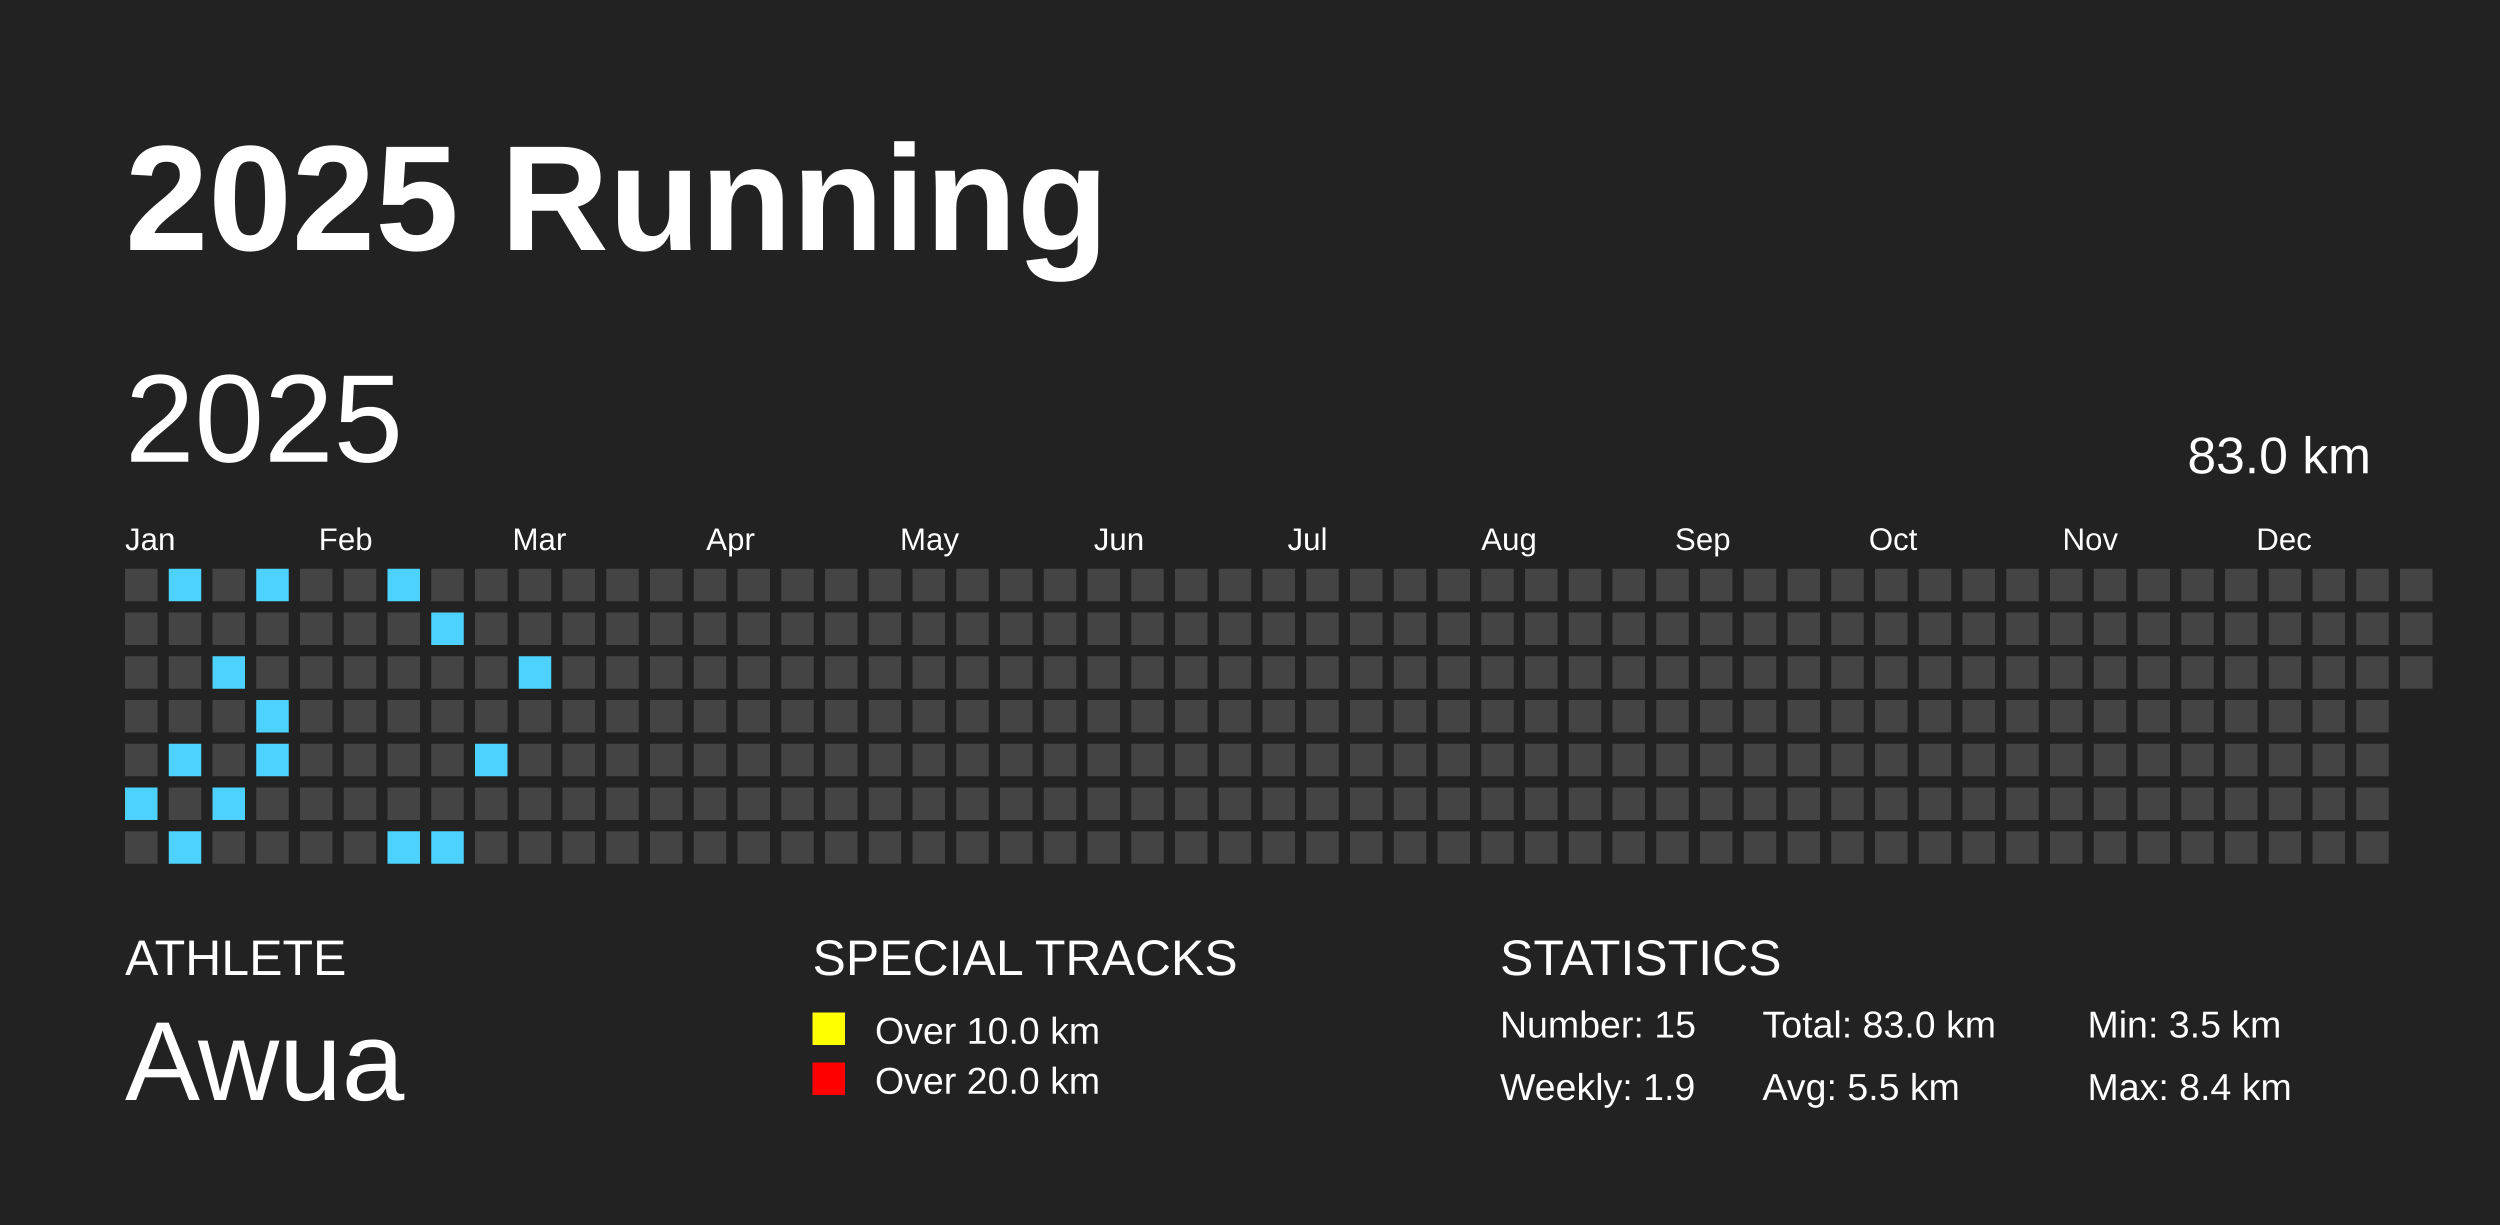
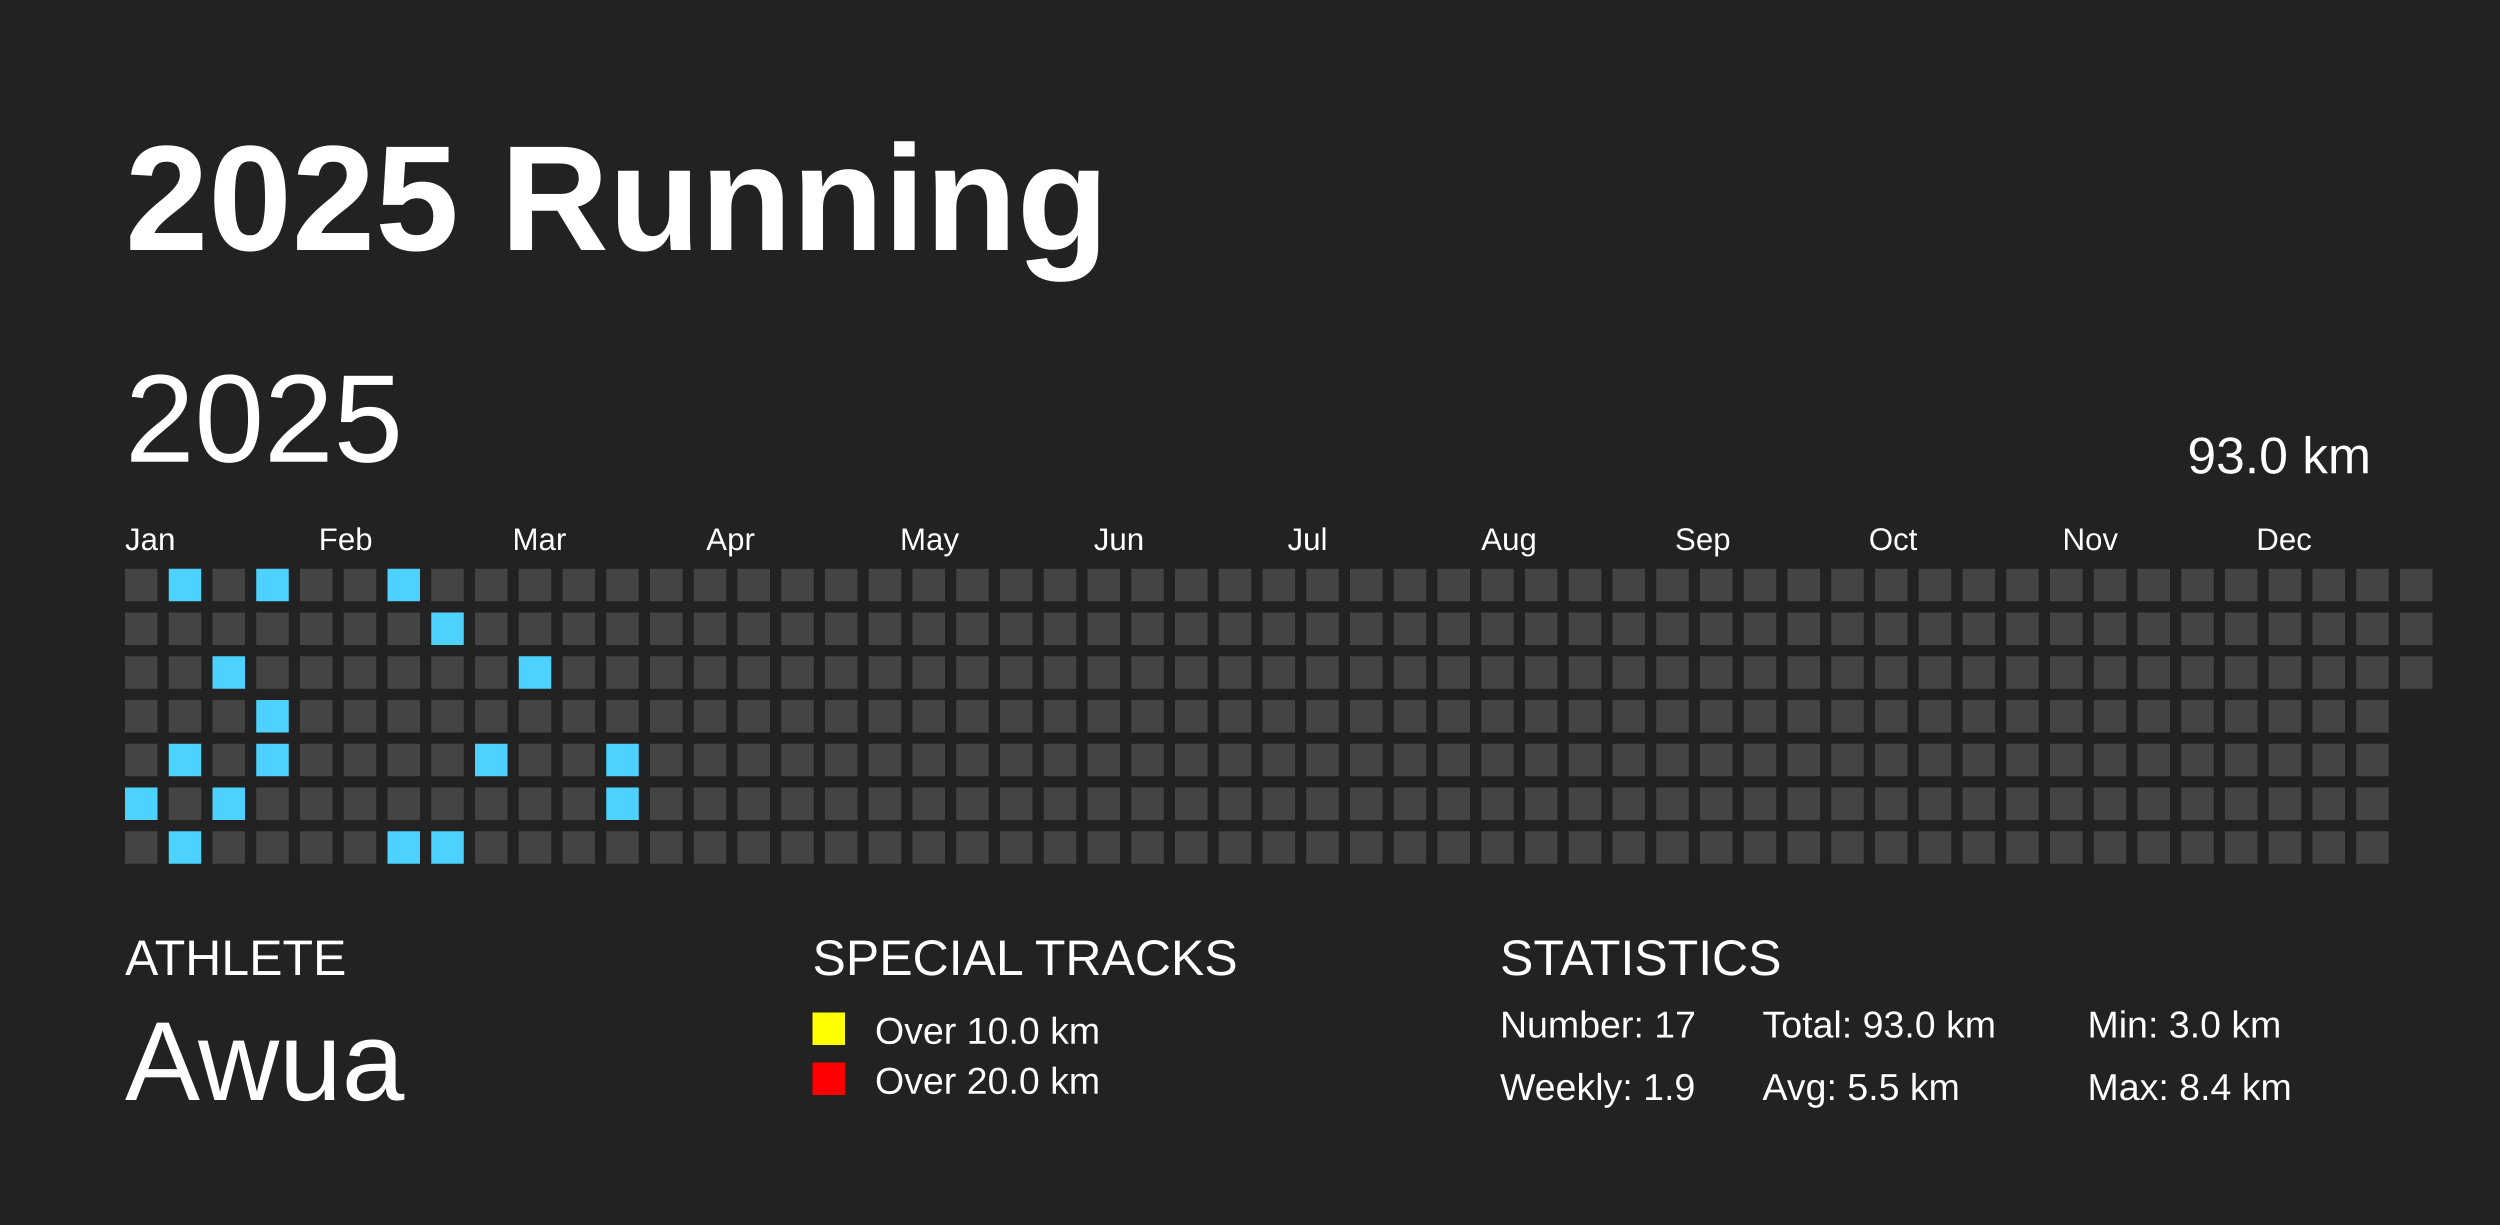
<svg xmlns="http://www.w3.org/2000/svg" baseProfile="full" height="98mm" version="1.1" viewBox="0,0,200,98" width="200mm">
  <defs />
  <rect fill="#222222" height="98" width="200" x="0" y="0" />
  <text fill="#FFFFFF" style="font-size:12px; font-family:Arial; font-weight:bold;" x="10" y="20">2025 Running</text>
  <text fill="#FFFFFF" style="font-size:4px; font-family:Arial" x="10" y="78">ATHLETE</text>
  <text fill="#FFFFFF" style="font-size:9px; font-family:Arial" x="10" y="88">Awua</text>
  <text fill="#FFFFFF" style="font-size:4px; font-family:Arial" x="65" y="78">SPECIAL TRACKS</text>
  <rect fill="yellow" height="2.6" width="2.6" x="65" y="81" />
  <text fill="#FFFFFF" style="font-size:3px; font-family:Arial" x="70" y="83.5">Over 10.0 km</text>
  <rect fill="red" height="2.6" width="2.6" x="65" y="85" />
  <text fill="#FFFFFF" style="font-size:3px; font-family:Arial" x="70" y="87.5">Over 20.0 km</text>
  <text fill="#FFFFFF" style="font-size:4px; font-family:Arial" x="120" y="78">STATISTICS</text>
-   <text fill="#FFFFFF" style="font-size:3px; font-family:Arial" x="120" y="83">Number: 15</text>
+   <text fill="#FFFFFF" style="font-size:3px; font-family:Arial" x="120" y="83">Number: 17</text>
  <text fill="#FFFFFF" style="font-size:3px; font-family:Arial" x="120" y="88">Weekly: 1.9</text>
-   <text fill="#FFFFFF" style="font-size:3px; font-family:Arial" x="141" y="83">Total: 83.0 km</text>
+   <text fill="#FFFFFF" style="font-size:3px; font-family:Arial" x="141" y="83">Total: 93.0 km</text>
  <text fill="#FFFFFF" style="font-size:3px; font-family:Arial" x="141" y="88">Avg: 5.5 km</text>
-   <text fill="#FFFFFF" style="font-size:3px; font-family:Arial" x="167" y="83">Min: 3.5 km</text>
+   <text fill="#FFFFFF" style="font-size:3px; font-family:Arial" x="167" y="83">Min: 3.0 km</text>
  <text fill="#FFFFFF" style="font-size:3px; font-family:Arial" x="167" y="88">Max: 8.4 km</text>
  <text dominant-baseline="hanging" fill="#FFFFFF" style="font-size:10.0px; font-family:Arial;" x="10" y="30">2025</text>
-   <text dominant-baseline="hanging" fill="#FFFFFF" style="font-size:4.125px; font-family:Arial;" x="175" y="35">83.0 km</text>
+   <text dominant-baseline="hanging" fill="#FFFFFF" style="font-size:4.125px; font-family:Arial;" x="175" y="35">93.0 km</text>
  <text fill="#FFFFFF" style="font-size:2.5px; font-family:Arial" x="10.0" y="44">Jan</text>
  <text fill="#FFFFFF" style="font-size:2.5px; font-family:Arial" x="25.5" y="44">Feb</text>
  <text fill="#FFFFFF" style="font-size:2.5px; font-family:Arial" x="41.0" y="44">Mar</text>
  <text fill="#FFFFFF" style="font-size:2.5px; font-family:Arial" x="56.5" y="44">Apr</text>
  <text fill="#FFFFFF" style="font-size:2.5px; font-family:Arial" x="72.0" y="44">May</text>
  <text fill="#FFFFFF" style="font-size:2.5px; font-family:Arial" x="87.5" y="44">Jun</text>
  <text fill="#FFFFFF" style="font-size:2.5px; font-family:Arial" x="103.0" y="44">Jul</text>
  <text fill="#FFFFFF" style="font-size:2.5px; font-family:Arial" x="118.5" y="44">Aug</text>
  <text fill="#FFFFFF" style="font-size:2.5px; font-family:Arial" x="134.0" y="44">Sep</text>
  <text fill="#FFFFFF" style="font-size:2.5px; font-family:Arial" x="149.5" y="44">Oct</text>
  <text fill="#FFFFFF" style="font-size:2.5px; font-family:Arial" x="165.0" y="44">Nov</text>
  <text fill="#FFFFFF" style="font-size:2.5px; font-family:Arial" x="180.5" y="44">Dec</text>
  <rect fill="#444444" height="2.6" width="2.6" x="10.0" y="45.5" />
  <rect fill="#444444" height="2.6" width="2.6" x="10.0" y="49.0" />
  <rect fill="#444444" height="2.6" width="2.6" x="10.0" y="52.5" />
  <rect fill="#444444" height="2.6" width="2.6" x="10.0" y="56.0" />
  <rect fill="#444444" height="2.6" width="2.6" x="10.0" y="59.5" />
  <rect fill="#4dd2ff" height="2.6" width="2.6" x="10.0" y="63.0" />
  <rect fill="#444444" height="2.6" width="2.6" x="10.0" y="66.5" />
  <rect fill="#4dd2ff" height="2.6" width="2.6" x="13.5" y="45.5" />
  <rect fill="#444444" height="2.6" width="2.6" x="13.5" y="49.0" />
  <rect fill="#444444" height="2.6" width="2.6" x="13.5" y="52.5" />
  <rect fill="#444444" height="2.6" width="2.6" x="13.5" y="56.0" />
  <rect fill="#4dd2ff" height="2.6" width="2.6" x="13.5" y="59.5" />
  <rect fill="#444444" height="2.6" width="2.6" x="13.5" y="63.0" />
  <rect fill="#4dd2ff" height="2.6" width="2.6" x="13.5" y="66.5" />
  <rect fill="#444444" height="2.6" width="2.6" x="17.0" y="45.5" />
  <rect fill="#444444" height="2.6" width="2.6" x="17.0" y="49.0" />
  <rect fill="#4dd2ff" height="2.6" width="2.6" x="17.0" y="52.5" />
  <rect fill="#444444" height="2.6" width="2.6" x="17.0" y="56.0" />
  <rect fill="#444444" height="2.6" width="2.6" x="17.0" y="59.5" />
  <rect fill="#4dd2ff" height="2.6" width="2.6" x="17.0" y="63.0" />
  <rect fill="#444444" height="2.6" width="2.6" x="17.0" y="66.5" />
  <rect fill="#4dd2ff" height="2.6" width="2.6" x="20.5" y="45.5" />
  <rect fill="#444444" height="2.6" width="2.6" x="20.5" y="49.0" />
  <rect fill="#444444" height="2.6" width="2.6" x="20.5" y="52.5" />
  <rect fill="#4dd2ff" height="2.6" width="2.6" x="20.5" y="56.0" />
  <rect fill="#4dd2ff" height="2.6" width="2.6" x="20.5" y="59.5" />
  <rect fill="#444444" height="2.6" width="2.6" x="20.5" y="63.0" />
  <rect fill="#444444" height="2.6" width="2.6" x="20.5" y="66.5" />
  <rect fill="#444444" height="2.6" width="2.6" x="24.0" y="45.5" />
  <rect fill="#444444" height="2.6" width="2.6" x="24.0" y="49.0" />
  <rect fill="#444444" height="2.6" width="2.6" x="24.0" y="52.5" />
  <rect fill="#444444" height="2.6" width="2.6" x="24.0" y="56.0" />
  <rect fill="#444444" height="2.6" width="2.6" x="24.0" y="59.5" />
  <rect fill="#444444" height="2.6" width="2.6" x="24.0" y="63.0" />
  <rect fill="#444444" height="2.6" width="2.6" x="24.0" y="66.5" />
  <rect fill="#444444" height="2.6" width="2.6" x="27.5" y="45.5" />
  <rect fill="#444444" height="2.6" width="2.6" x="27.5" y="49.0" />
  <rect fill="#444444" height="2.6" width="2.6" x="27.5" y="52.5" />
  <rect fill="#444444" height="2.6" width="2.6" x="27.5" y="56.0" />
  <rect fill="#444444" height="2.6" width="2.6" x="27.5" y="59.5" />
  <rect fill="#444444" height="2.6" width="2.6" x="27.5" y="63.0" />
  <rect fill="#444444" height="2.6" width="2.6" x="27.5" y="66.5" />
  <rect fill="#4dd2ff" height="2.6" width="2.6" x="31.0" y="45.5" />
  <rect fill="#444444" height="2.6" width="2.6" x="31.0" y="49.0" />
  <rect fill="#444444" height="2.6" width="2.6" x="31.0" y="52.5" />
  <rect fill="#444444" height="2.6" width="2.6" x="31.0" y="56.0" />
  <rect fill="#444444" height="2.6" width="2.6" x="31.0" y="59.5" />
  <rect fill="#444444" height="2.6" width="2.6" x="31.0" y="63.0" />
  <rect fill="#4dd2ff" height="2.6" width="2.6" x="31.0" y="66.5" />
  <rect fill="#444444" height="2.6" width="2.6" x="34.5" y="45.5" />
  <rect fill="#4dd2ff" height="2.6" width="2.6" x="34.5" y="49.0" />
  <rect fill="#444444" height="2.6" width="2.6" x="34.5" y="52.5" />
  <rect fill="#444444" height="2.6" width="2.6" x="34.5" y="56.0" />
  <rect fill="#444444" height="2.6" width="2.6" x="34.5" y="59.5" />
  <rect fill="#444444" height="2.6" width="2.6" x="34.5" y="63.0" />
  <rect fill="#4dd2ff" height="2.6" width="2.6" x="34.5" y="66.5" />
  <rect fill="#444444" height="2.6" width="2.6" x="38.0" y="45.5" />
  <rect fill="#444444" height="2.6" width="2.6" x="38.0" y="49.0" />
  <rect fill="#444444" height="2.6" width="2.6" x="38.0" y="52.5" />
  <rect fill="#444444" height="2.6" width="2.6" x="38.0" y="56.0" />
  <rect fill="#4dd2ff" height="2.6" width="2.6" x="38.0" y="59.5" />
  <rect fill="#444444" height="2.6" width="2.6" x="38.0" y="63.0" />
  <rect fill="#444444" height="2.6" width="2.6" x="38.0" y="66.5" />
  <rect fill="#444444" height="2.6" width="2.6" x="41.5" y="45.5" />
  <rect fill="#444444" height="2.6" width="2.6" x="41.5" y="49.0" />
  <rect fill="#4dd2ff" height="2.6" width="2.6" x="41.5" y="52.5" />
  <rect fill="#444444" height="2.6" width="2.6" x="41.5" y="56.0" />
  <rect fill="#444444" height="2.6" width="2.6" x="41.5" y="59.5" />
  <rect fill="#444444" height="2.6" width="2.6" x="41.5" y="63.0" />
  <rect fill="#444444" height="2.6" width="2.6" x="41.5" y="66.5" />
  <rect fill="#444444" height="2.6" width="2.6" x="45.0" y="45.5" />
  <rect fill="#444444" height="2.6" width="2.6" x="45.0" y="49.0" />
  <rect fill="#444444" height="2.6" width="2.6" x="45.0" y="52.5" />
  <rect fill="#444444" height="2.6" width="2.6" x="45.0" y="56.0" />
  <rect fill="#444444" height="2.6" width="2.6" x="45.0" y="59.5" />
  <rect fill="#444444" height="2.6" width="2.6" x="45.0" y="63.0" />
  <rect fill="#444444" height="2.6" width="2.6" x="45.0" y="66.5" />
  <rect fill="#444444" height="2.6" width="2.6" x="48.5" y="45.5" />
  <rect fill="#444444" height="2.6" width="2.6" x="48.5" y="49.0" />
  <rect fill="#444444" height="2.6" width="2.6" x="48.5" y="52.5" />
  <rect fill="#444444" height="2.6" width="2.6" x="48.5" y="56.0" />
-   <rect fill="#444444" height="2.6" width="2.6" x="48.5" y="59.5" />
-   <rect fill="#444444" height="2.6" width="2.6" x="48.5" y="63.0" />
+   <rect fill="#4dd2ff" height="2.6" width="2.6" x="48.5" y="59.5" />
+   <rect fill="#4dd2ff" height="2.6" width="2.6" x="48.5" y="63.0" />
  <rect fill="#444444" height="2.6" width="2.6" x="48.5" y="66.5" />
  <rect fill="#444444" height="2.6" width="2.6" x="52.0" y="45.5" />
  <rect fill="#444444" height="2.6" width="2.6" x="52.0" y="49.0" />
  <rect fill="#444444" height="2.6" width="2.6" x="52.0" y="52.5" />
  <rect fill="#444444" height="2.6" width="2.6" x="52.0" y="56.0" />
  <rect fill="#444444" height="2.6" width="2.6" x="52.0" y="59.5" />
  <rect fill="#444444" height="2.6" width="2.6" x="52.0" y="63.0" />
  <rect fill="#444444" height="2.6" width="2.6" x="52.0" y="66.5" />
  <rect fill="#444444" height="2.6" width="2.6" x="55.5" y="45.5" />
  <rect fill="#444444" height="2.6" width="2.6" x="55.5" y="49.0" />
  <rect fill="#444444" height="2.6" width="2.6" x="55.5" y="52.5" />
  <rect fill="#444444" height="2.6" width="2.6" x="55.5" y="56.0" />
  <rect fill="#444444" height="2.6" width="2.6" x="55.5" y="59.5" />
  <rect fill="#444444" height="2.6" width="2.6" x="55.5" y="63.0" />
  <rect fill="#444444" height="2.6" width="2.6" x="55.5" y="66.5" />
  <rect fill="#444444" height="2.6" width="2.6" x="59.0" y="45.5" />
  <rect fill="#444444" height="2.6" width="2.6" x="59.0" y="49.0" />
  <rect fill="#444444" height="2.6" width="2.6" x="59.0" y="52.5" />
  <rect fill="#444444" height="2.6" width="2.6" x="59.0" y="56.0" />
  <rect fill="#444444" height="2.6" width="2.6" x="59.0" y="59.5" />
  <rect fill="#444444" height="2.6" width="2.6" x="59.0" y="63.0" />
  <rect fill="#444444" height="2.6" width="2.6" x="59.0" y="66.5" />
  <rect fill="#444444" height="2.6" width="2.6" x="62.5" y="45.5" />
  <rect fill="#444444" height="2.6" width="2.6" x="62.5" y="49.0" />
  <rect fill="#444444" height="2.6" width="2.6" x="62.5" y="52.5" />
  <rect fill="#444444" height="2.6" width="2.6" x="62.5" y="56.0" />
  <rect fill="#444444" height="2.6" width="2.6" x="62.5" y="59.5" />
  <rect fill="#444444" height="2.6" width="2.6" x="62.5" y="63.0" />
  <rect fill="#444444" height="2.6" width="2.6" x="62.5" y="66.5" />
  <rect fill="#444444" height="2.6" width="2.6" x="66.0" y="45.5" />
  <rect fill="#444444" height="2.6" width="2.6" x="66.0" y="49.0" />
  <rect fill="#444444" height="2.6" width="2.6" x="66.0" y="52.5" />
  <rect fill="#444444" height="2.6" width="2.6" x="66.0" y="56.0" />
  <rect fill="#444444" height="2.6" width="2.6" x="66.0" y="59.5" />
  <rect fill="#444444" height="2.6" width="2.6" x="66.0" y="63.0" />
  <rect fill="#444444" height="2.6" width="2.6" x="66.0" y="66.5" />
  <rect fill="#444444" height="2.6" width="2.6" x="69.5" y="45.5" />
  <rect fill="#444444" height="2.6" width="2.6" x="69.5" y="49.0" />
  <rect fill="#444444" height="2.6" width="2.6" x="69.5" y="52.5" />
  <rect fill="#444444" height="2.6" width="2.6" x="69.5" y="56.0" />
  <rect fill="#444444" height="2.6" width="2.6" x="69.5" y="59.5" />
  <rect fill="#444444" height="2.6" width="2.6" x="69.5" y="63.0" />
  <rect fill="#444444" height="2.6" width="2.6" x="69.5" y="66.5" />
  <rect fill="#444444" height="2.6" width="2.6" x="73.0" y="45.5" />
  <rect fill="#444444" height="2.6" width="2.6" x="73.0" y="49.0" />
  <rect fill="#444444" height="2.6" width="2.6" x="73.0" y="52.5" />
  <rect fill="#444444" height="2.6" width="2.6" x="73.0" y="56.0" />
  <rect fill="#444444" height="2.6" width="2.6" x="73.0" y="59.5" />
  <rect fill="#444444" height="2.6" width="2.6" x="73.0" y="63.0" />
  <rect fill="#444444" height="2.6" width="2.6" x="73.0" y="66.5" />
  <rect fill="#444444" height="2.6" width="2.6" x="76.5" y="45.5" />
  <rect fill="#444444" height="2.6" width="2.6" x="76.5" y="49.0" />
  <rect fill="#444444" height="2.6" width="2.6" x="76.5" y="52.5" />
  <rect fill="#444444" height="2.6" width="2.6" x="76.5" y="56.0" />
  <rect fill="#444444" height="2.6" width="2.6" x="76.5" y="59.5" />
  <rect fill="#444444" height="2.6" width="2.6" x="76.5" y="63.0" />
  <rect fill="#444444" height="2.6" width="2.6" x="76.5" y="66.5" />
  <rect fill="#444444" height="2.6" width="2.6" x="80.0" y="45.5" />
  <rect fill="#444444" height="2.6" width="2.6" x="80.0" y="49.0" />
  <rect fill="#444444" height="2.6" width="2.6" x="80.0" y="52.5" />
  <rect fill="#444444" height="2.6" width="2.6" x="80.0" y="56.0" />
  <rect fill="#444444" height="2.6" width="2.6" x="80.0" y="59.5" />
  <rect fill="#444444" height="2.6" width="2.6" x="80.0" y="63.0" />
  <rect fill="#444444" height="2.6" width="2.6" x="80.0" y="66.5" />
  <rect fill="#444444" height="2.6" width="2.6" x="83.5" y="45.5" />
  <rect fill="#444444" height="2.6" width="2.6" x="83.5" y="49.0" />
  <rect fill="#444444" height="2.6" width="2.6" x="83.5" y="52.5" />
  <rect fill="#444444" height="2.6" width="2.6" x="83.5" y="56.0" />
  <rect fill="#444444" height="2.6" width="2.6" x="83.5" y="59.5" />
  <rect fill="#444444" height="2.6" width="2.6" x="83.5" y="63.0" />
  <rect fill="#444444" height="2.6" width="2.6" x="83.5" y="66.5" />
  <rect fill="#444444" height="2.6" width="2.6" x="87.0" y="45.5" />
  <rect fill="#444444" height="2.6" width="2.6" x="87.0" y="49.0" />
  <rect fill="#444444" height="2.6" width="2.6" x="87.0" y="52.5" />
  <rect fill="#444444" height="2.6" width="2.6" x="87.0" y="56.0" />
  <rect fill="#444444" height="2.6" width="2.6" x="87.0" y="59.5" />
  <rect fill="#444444" height="2.6" width="2.6" x="87.0" y="63.0" />
  <rect fill="#444444" height="2.6" width="2.6" x="87.0" y="66.5" />
  <rect fill="#444444" height="2.6" width="2.6" x="90.5" y="45.5" />
  <rect fill="#444444" height="2.6" width="2.6" x="90.5" y="49.0" />
  <rect fill="#444444" height="2.6" width="2.6" x="90.5" y="52.5" />
  <rect fill="#444444" height="2.6" width="2.6" x="90.5" y="56.0" />
  <rect fill="#444444" height="2.6" width="2.6" x="90.5" y="59.5" />
  <rect fill="#444444" height="2.6" width="2.6" x="90.5" y="63.0" />
  <rect fill="#444444" height="2.6" width="2.6" x="90.5" y="66.5" />
  <rect fill="#444444" height="2.6" width="2.6" x="94.0" y="45.5" />
  <rect fill="#444444" height="2.6" width="2.6" x="94.0" y="49.0" />
  <rect fill="#444444" height="2.6" width="2.6" x="94.0" y="52.5" />
  <rect fill="#444444" height="2.6" width="2.6" x="94.0" y="56.0" />
  <rect fill="#444444" height="2.6" width="2.6" x="94.0" y="59.5" />
  <rect fill="#444444" height="2.6" width="2.6" x="94.0" y="63.0" />
  <rect fill="#444444" height="2.6" width="2.6" x="94.0" y="66.5" />
  <rect fill="#444444" height="2.6" width="2.6" x="97.5" y="45.5" />
  <rect fill="#444444" height="2.6" width="2.6" x="97.5" y="49.0" />
  <rect fill="#444444" height="2.6" width="2.6" x="97.5" y="52.5" />
  <rect fill="#444444" height="2.6" width="2.6" x="97.5" y="56.0" />
  <rect fill="#444444" height="2.6" width="2.6" x="97.5" y="59.5" />
  <rect fill="#444444" height="2.6" width="2.6" x="97.5" y="63.0" />
  <rect fill="#444444" height="2.6" width="2.6" x="97.5" y="66.5" />
  <rect fill="#444444" height="2.6" width="2.6" x="101.0" y="45.5" />
  <rect fill="#444444" height="2.6" width="2.6" x="101.0" y="49.0" />
  <rect fill="#444444" height="2.6" width="2.6" x="101.0" y="52.5" />
  <rect fill="#444444" height="2.6" width="2.6" x="101.0" y="56.0" />
  <rect fill="#444444" height="2.6" width="2.6" x="101.0" y="59.5" />
  <rect fill="#444444" height="2.6" width="2.6" x="101.0" y="63.0" />
  <rect fill="#444444" height="2.6" width="2.6" x="101.0" y="66.5" />
  <rect fill="#444444" height="2.6" width="2.6" x="104.5" y="45.5" />
  <rect fill="#444444" height="2.6" width="2.6" x="104.5" y="49.0" />
  <rect fill="#444444" height="2.6" width="2.6" x="104.5" y="52.5" />
  <rect fill="#444444" height="2.6" width="2.6" x="104.5" y="56.0" />
  <rect fill="#444444" height="2.6" width="2.6" x="104.5" y="59.5" />
  <rect fill="#444444" height="2.6" width="2.6" x="104.5" y="63.0" />
  <rect fill="#444444" height="2.6" width="2.6" x="104.5" y="66.5" />
  <rect fill="#444444" height="2.6" width="2.6" x="108.0" y="45.5" />
  <rect fill="#444444" height="2.6" width="2.6" x="108.0" y="49.0" />
  <rect fill="#444444" height="2.6" width="2.6" x="108.0" y="52.5" />
  <rect fill="#444444" height="2.6" width="2.6" x="108.0" y="56.0" />
  <rect fill="#444444" height="2.6" width="2.6" x="108.0" y="59.5" />
  <rect fill="#444444" height="2.6" width="2.6" x="108.0" y="63.0" />
  <rect fill="#444444" height="2.6" width="2.6" x="108.0" y="66.5" />
  <rect fill="#444444" height="2.6" width="2.6" x="111.5" y="45.5" />
  <rect fill="#444444" height="2.6" width="2.6" x="111.5" y="49.0" />
  <rect fill="#444444" height="2.6" width="2.6" x="111.5" y="52.5" />
  <rect fill="#444444" height="2.6" width="2.6" x="111.5" y="56.0" />
  <rect fill="#444444" height="2.6" width="2.6" x="111.5" y="59.5" />
  <rect fill="#444444" height="2.6" width="2.6" x="111.5" y="63.0" />
  <rect fill="#444444" height="2.6" width="2.6" x="111.5" y="66.5" />
  <rect fill="#444444" height="2.6" width="2.6" x="115.0" y="45.5" />
  <rect fill="#444444" height="2.6" width="2.6" x="115.0" y="49.0" />
  <rect fill="#444444" height="2.6" width="2.6" x="115.0" y="52.5" />
  <rect fill="#444444" height="2.6" width="2.6" x="115.0" y="56.0" />
  <rect fill="#444444" height="2.6" width="2.6" x="115.0" y="59.5" />
  <rect fill="#444444" height="2.6" width="2.6" x="115.0" y="63.0" />
  <rect fill="#444444" height="2.6" width="2.6" x="115.0" y="66.5" />
  <rect fill="#444444" height="2.6" width="2.6" x="118.5" y="45.5" />
  <rect fill="#444444" height="2.6" width="2.6" x="118.5" y="49.0" />
  <rect fill="#444444" height="2.6" width="2.6" x="118.5" y="52.5" />
  <rect fill="#444444" height="2.6" width="2.6" x="118.5" y="56.0" />
  <rect fill="#444444" height="2.6" width="2.6" x="118.5" y="59.5" />
  <rect fill="#444444" height="2.6" width="2.6" x="118.5" y="63.0" />
  <rect fill="#444444" height="2.6" width="2.6" x="118.5" y="66.5" />
  <rect fill="#444444" height="2.6" width="2.6" x="122.0" y="45.5" />
  <rect fill="#444444" height="2.6" width="2.6" x="122.0" y="49.0" />
  <rect fill="#444444" height="2.6" width="2.6" x="122.0" y="52.5" />
  <rect fill="#444444" height="2.6" width="2.6" x="122.0" y="56.0" />
  <rect fill="#444444" height="2.6" width="2.6" x="122.0" y="59.5" />
  <rect fill="#444444" height="2.6" width="2.6" x="122.0" y="63.0" />
  <rect fill="#444444" height="2.6" width="2.6" x="122.0" y="66.5" />
  <rect fill="#444444" height="2.6" width="2.6" x="125.5" y="45.5" />
  <rect fill="#444444" height="2.6" width="2.6" x="125.5" y="49.0" />
  <rect fill="#444444" height="2.6" width="2.6" x="125.5" y="52.5" />
  <rect fill="#444444" height="2.6" width="2.6" x="125.5" y="56.0" />
  <rect fill="#444444" height="2.6" width="2.6" x="125.5" y="59.5" />
  <rect fill="#444444" height="2.6" width="2.6" x="125.5" y="63.0" />
  <rect fill="#444444" height="2.6" width="2.6" x="125.5" y="66.5" />
  <rect fill="#444444" height="2.6" width="2.6" x="129.0" y="45.5" />
  <rect fill="#444444" height="2.6" width="2.6" x="129.0" y="49.0" />
  <rect fill="#444444" height="2.6" width="2.6" x="129.0" y="52.5" />
  <rect fill="#444444" height="2.6" width="2.6" x="129.0" y="56.0" />
  <rect fill="#444444" height="2.6" width="2.6" x="129.0" y="59.5" />
  <rect fill="#444444" height="2.6" width="2.6" x="129.0" y="63.0" />
  <rect fill="#444444" height="2.6" width="2.6" x="129.0" y="66.5" />
  <rect fill="#444444" height="2.6" width="2.6" x="132.5" y="45.5" />
  <rect fill="#444444" height="2.6" width="2.6" x="132.5" y="49.0" />
  <rect fill="#444444" height="2.6" width="2.6" x="132.5" y="52.5" />
  <rect fill="#444444" height="2.6" width="2.6" x="132.5" y="56.0" />
  <rect fill="#444444" height="2.6" width="2.6" x="132.5" y="59.5" />
  <rect fill="#444444" height="2.6" width="2.6" x="132.5" y="63.0" />
  <rect fill="#444444" height="2.6" width="2.6" x="132.5" y="66.5" />
  <rect fill="#444444" height="2.6" width="2.6" x="136.0" y="45.5" />
  <rect fill="#444444" height="2.6" width="2.6" x="136.0" y="49.0" />
  <rect fill="#444444" height="2.6" width="2.6" x="136.0" y="52.5" />
  <rect fill="#444444" height="2.6" width="2.6" x="136.0" y="56.0" />
  <rect fill="#444444" height="2.6" width="2.6" x="136.0" y="59.5" />
  <rect fill="#444444" height="2.6" width="2.6" x="136.0" y="63.0" />
  <rect fill="#444444" height="2.6" width="2.6" x="136.0" y="66.5" />
  <rect fill="#444444" height="2.6" width="2.6" x="139.5" y="45.5" />
  <rect fill="#444444" height="2.6" width="2.6" x="139.5" y="49.0" />
  <rect fill="#444444" height="2.6" width="2.6" x="139.5" y="52.5" />
  <rect fill="#444444" height="2.6" width="2.6" x="139.5" y="56.0" />
  <rect fill="#444444" height="2.6" width="2.6" x="139.5" y="59.5" />
  <rect fill="#444444" height="2.6" width="2.6" x="139.5" y="63.0" />
  <rect fill="#444444" height="2.6" width="2.6" x="139.5" y="66.5" />
  <rect fill="#444444" height="2.6" width="2.6" x="143.0" y="45.5" />
  <rect fill="#444444" height="2.6" width="2.6" x="143.0" y="49.0" />
  <rect fill="#444444" height="2.6" width="2.6" x="143.0" y="52.5" />
  <rect fill="#444444" height="2.6" width="2.6" x="143.0" y="56.0" />
  <rect fill="#444444" height="2.6" width="2.6" x="143.0" y="59.5" />
  <rect fill="#444444" height="2.6" width="2.6" x="143.0" y="63.0" />
  <rect fill="#444444" height="2.6" width="2.6" x="143.0" y="66.5" />
  <rect fill="#444444" height="2.6" width="2.6" x="146.5" y="45.5" />
  <rect fill="#444444" height="2.6" width="2.6" x="146.5" y="49.0" />
  <rect fill="#444444" height="2.6" width="2.6" x="146.5" y="52.5" />
  <rect fill="#444444" height="2.6" width="2.6" x="146.5" y="56.0" />
  <rect fill="#444444" height="2.6" width="2.6" x="146.5" y="59.5" />
  <rect fill="#444444" height="2.6" width="2.6" x="146.5" y="63.0" />
  <rect fill="#444444" height="2.6" width="2.6" x="146.5" y="66.5" />
  <rect fill="#444444" height="2.6" width="2.6" x="150.0" y="45.5" />
  <rect fill="#444444" height="2.6" width="2.6" x="150.0" y="49.0" />
  <rect fill="#444444" height="2.6" width="2.6" x="150.0" y="52.5" />
  <rect fill="#444444" height="2.6" width="2.6" x="150.0" y="56.0" />
  <rect fill="#444444" height="2.6" width="2.6" x="150.0" y="59.5" />
  <rect fill="#444444" height="2.6" width="2.6" x="150.0" y="63.0" />
  <rect fill="#444444" height="2.6" width="2.6" x="150.0" y="66.5" />
  <rect fill="#444444" height="2.6" width="2.6" x="153.5" y="45.5" />
  <rect fill="#444444" height="2.6" width="2.6" x="153.5" y="49.0" />
  <rect fill="#444444" height="2.6" width="2.6" x="153.5" y="52.5" />
  <rect fill="#444444" height="2.6" width="2.6" x="153.5" y="56.0" />
  <rect fill="#444444" height="2.6" width="2.6" x="153.5" y="59.5" />
  <rect fill="#444444" height="2.6" width="2.6" x="153.5" y="63.0" />
  <rect fill="#444444" height="2.6" width="2.6" x="153.5" y="66.5" />
  <rect fill="#444444" height="2.6" width="2.6" x="157.0" y="45.5" />
  <rect fill="#444444" height="2.6" width="2.6" x="157.0" y="49.0" />
  <rect fill="#444444" height="2.6" width="2.6" x="157.0" y="52.5" />
  <rect fill="#444444" height="2.6" width="2.6" x="157.0" y="56.0" />
  <rect fill="#444444" height="2.6" width="2.6" x="157.0" y="59.5" />
  <rect fill="#444444" height="2.6" width="2.6" x="157.0" y="63.0" />
  <rect fill="#444444" height="2.6" width="2.6" x="157.0" y="66.5" />
  <rect fill="#444444" height="2.6" width="2.6" x="160.5" y="45.5" />
  <rect fill="#444444" height="2.6" width="2.6" x="160.5" y="49.0" />
  <rect fill="#444444" height="2.6" width="2.6" x="160.5" y="52.5" />
  <rect fill="#444444" height="2.6" width="2.6" x="160.5" y="56.0" />
  <rect fill="#444444" height="2.6" width="2.6" x="160.5" y="59.5" />
  <rect fill="#444444" height="2.6" width="2.6" x="160.5" y="63.0" />
  <rect fill="#444444" height="2.6" width="2.6" x="160.5" y="66.5" />
  <rect fill="#444444" height="2.6" width="2.6" x="164.0" y="45.5" />
  <rect fill="#444444" height="2.6" width="2.6" x="164.0" y="49.0" />
  <rect fill="#444444" height="2.6" width="2.6" x="164.0" y="52.5" />
  <rect fill="#444444" height="2.6" width="2.6" x="164.0" y="56.0" />
  <rect fill="#444444" height="2.6" width="2.6" x="164.0" y="59.5" />
  <rect fill="#444444" height="2.6" width="2.6" x="164.0" y="63.0" />
  <rect fill="#444444" height="2.6" width="2.6" x="164.0" y="66.5" />
  <rect fill="#444444" height="2.6" width="2.6" x="167.5" y="45.5" />
  <rect fill="#444444" height="2.6" width="2.6" x="167.5" y="49.0" />
  <rect fill="#444444" height="2.6" width="2.6" x="167.5" y="52.5" />
  <rect fill="#444444" height="2.6" width="2.6" x="167.5" y="56.0" />
  <rect fill="#444444" height="2.6" width="2.6" x="167.5" y="59.5" />
  <rect fill="#444444" height="2.6" width="2.6" x="167.5" y="63.0" />
  <rect fill="#444444" height="2.6" width="2.6" x="167.5" y="66.5" />
  <rect fill="#444444" height="2.6" width="2.6" x="171.0" y="45.5" />
  <rect fill="#444444" height="2.6" width="2.6" x="171.0" y="49.0" />
  <rect fill="#444444" height="2.6" width="2.6" x="171.0" y="52.5" />
  <rect fill="#444444" height="2.6" width="2.6" x="171.0" y="56.0" />
  <rect fill="#444444" height="2.6" width="2.6" x="171.0" y="59.5" />
  <rect fill="#444444" height="2.6" width="2.6" x="171.0" y="63.0" />
  <rect fill="#444444" height="2.6" width="2.6" x="171.0" y="66.5" />
  <rect fill="#444444" height="2.6" width="2.6" x="174.5" y="45.5" />
  <rect fill="#444444" height="2.6" width="2.6" x="174.5" y="49.0" />
  <rect fill="#444444" height="2.6" width="2.6" x="174.5" y="52.5" />
  <rect fill="#444444" height="2.6" width="2.6" x="174.5" y="56.0" />
  <rect fill="#444444" height="2.6" width="2.6" x="174.5" y="59.5" />
  <rect fill="#444444" height="2.6" width="2.6" x="174.5" y="63.0" />
  <rect fill="#444444" height="2.6" width="2.6" x="174.5" y="66.5" />
  <rect fill="#444444" height="2.6" width="2.6" x="178.0" y="45.5" />
  <rect fill="#444444" height="2.6" width="2.6" x="178.0" y="49.0" />
  <rect fill="#444444" height="2.6" width="2.6" x="178.0" y="52.5" />
  <rect fill="#444444" height="2.6" width="2.6" x="178.0" y="56.0" />
  <rect fill="#444444" height="2.6" width="2.6" x="178.0" y="59.5" />
  <rect fill="#444444" height="2.6" width="2.6" x="178.0" y="63.0" />
  <rect fill="#444444" height="2.6" width="2.6" x="178.0" y="66.5" />
  <rect fill="#444444" height="2.6" width="2.6" x="181.5" y="45.5" />
  <rect fill="#444444" height="2.6" width="2.6" x="181.5" y="49.0" />
  <rect fill="#444444" height="2.6" width="2.6" x="181.5" y="52.5" />
  <rect fill="#444444" height="2.6" width="2.6" x="181.5" y="56.0" />
  <rect fill="#444444" height="2.6" width="2.6" x="181.5" y="59.5" />
  <rect fill="#444444" height="2.6" width="2.6" x="181.5" y="63.0" />
  <rect fill="#444444" height="2.6" width="2.6" x="181.5" y="66.5" />
  <rect fill="#444444" height="2.6" width="2.6" x="185.0" y="45.5" />
  <rect fill="#444444" height="2.6" width="2.6" x="185.0" y="49.0" />
  <rect fill="#444444" height="2.6" width="2.6" x="185.0" y="52.5" />
  <rect fill="#444444" height="2.6" width="2.6" x="185.0" y="56.0" />
  <rect fill="#444444" height="2.6" width="2.6" x="185.0" y="59.5" />
  <rect fill="#444444" height="2.6" width="2.6" x="185.0" y="63.0" />
  <rect fill="#444444" height="2.6" width="2.6" x="185.0" y="66.5" />
  <rect fill="#444444" height="2.6" width="2.6" x="188.5" y="45.5" />
  <rect fill="#444444" height="2.6" width="2.6" x="188.5" y="49.0" />
  <rect fill="#444444" height="2.6" width="2.6" x="188.5" y="52.5" />
  <rect fill="#444444" height="2.6" width="2.6" x="188.5" y="56.0" />
  <rect fill="#444444" height="2.6" width="2.6" x="188.5" y="59.5" />
  <rect fill="#444444" height="2.6" width="2.6" x="188.5" y="63.0" />
  <rect fill="#444444" height="2.6" width="2.6" x="188.5" y="66.5" />
  <rect fill="#444444" height="2.6" width="2.6" x="192.0" y="45.5" />
  <rect fill="#444444" height="2.6" width="2.6" x="192.0" y="49.0" />
  <rect fill="#444444" height="2.6" width="2.6" x="192.0" y="52.5" />
</svg>
